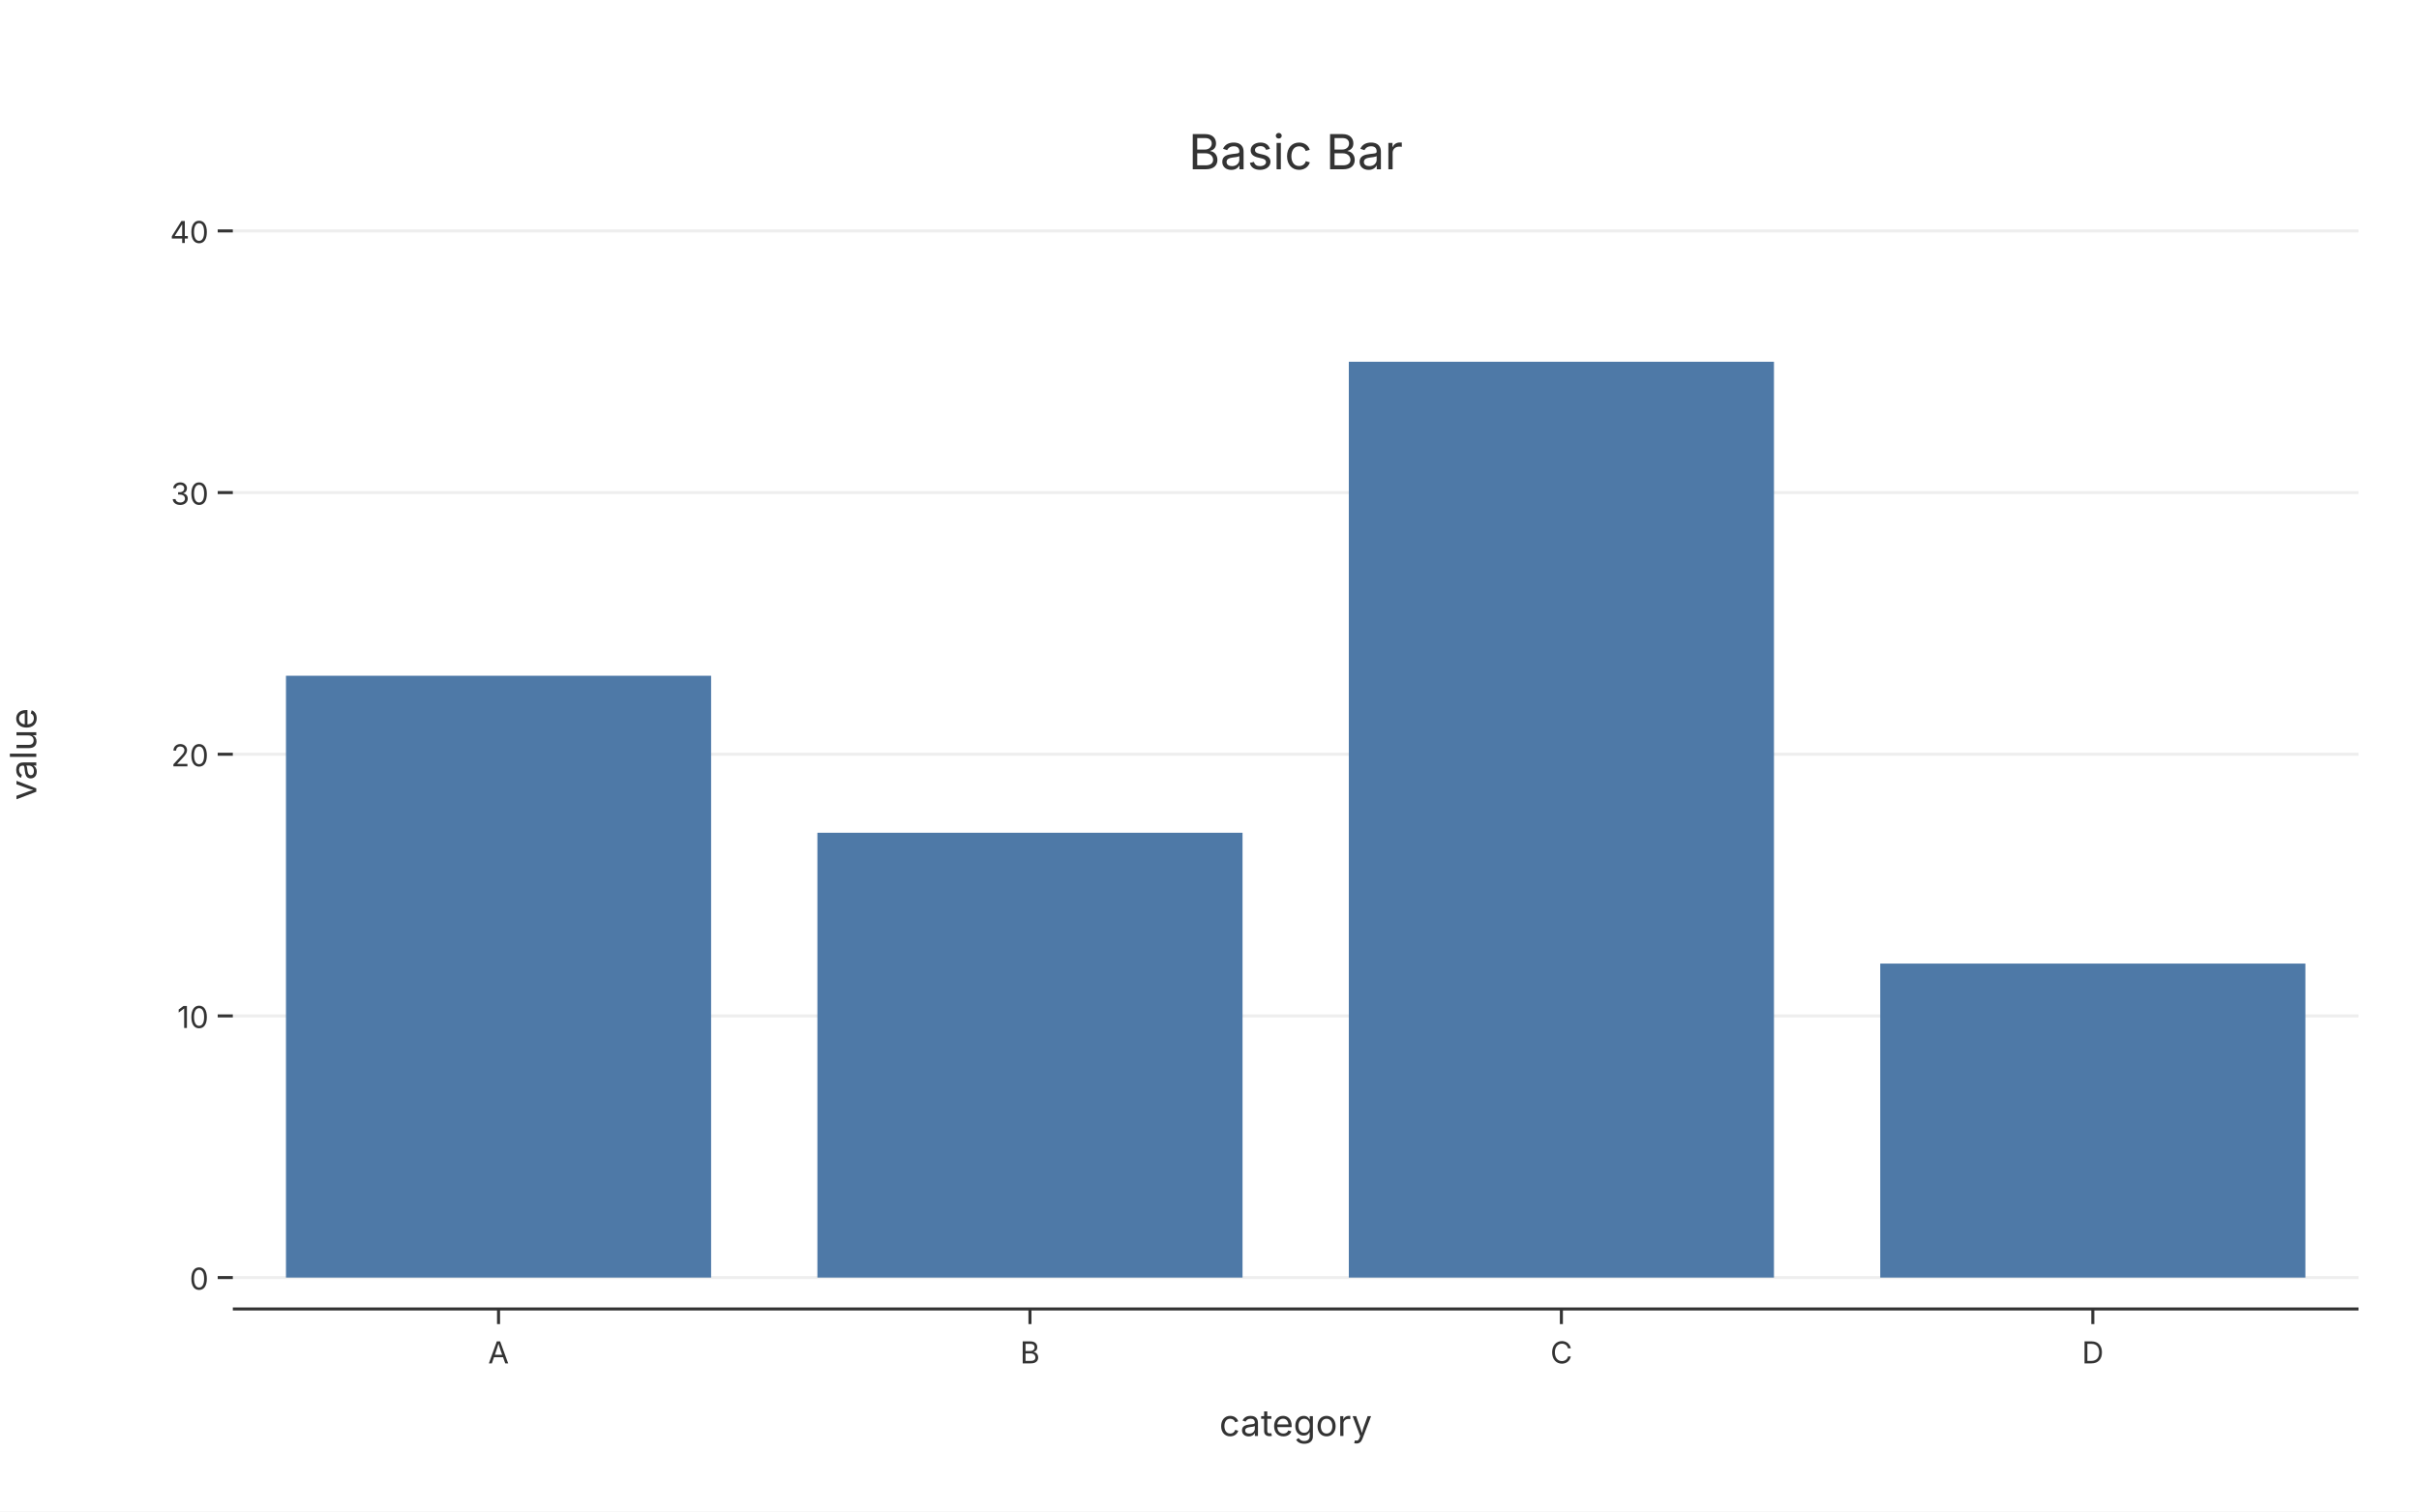
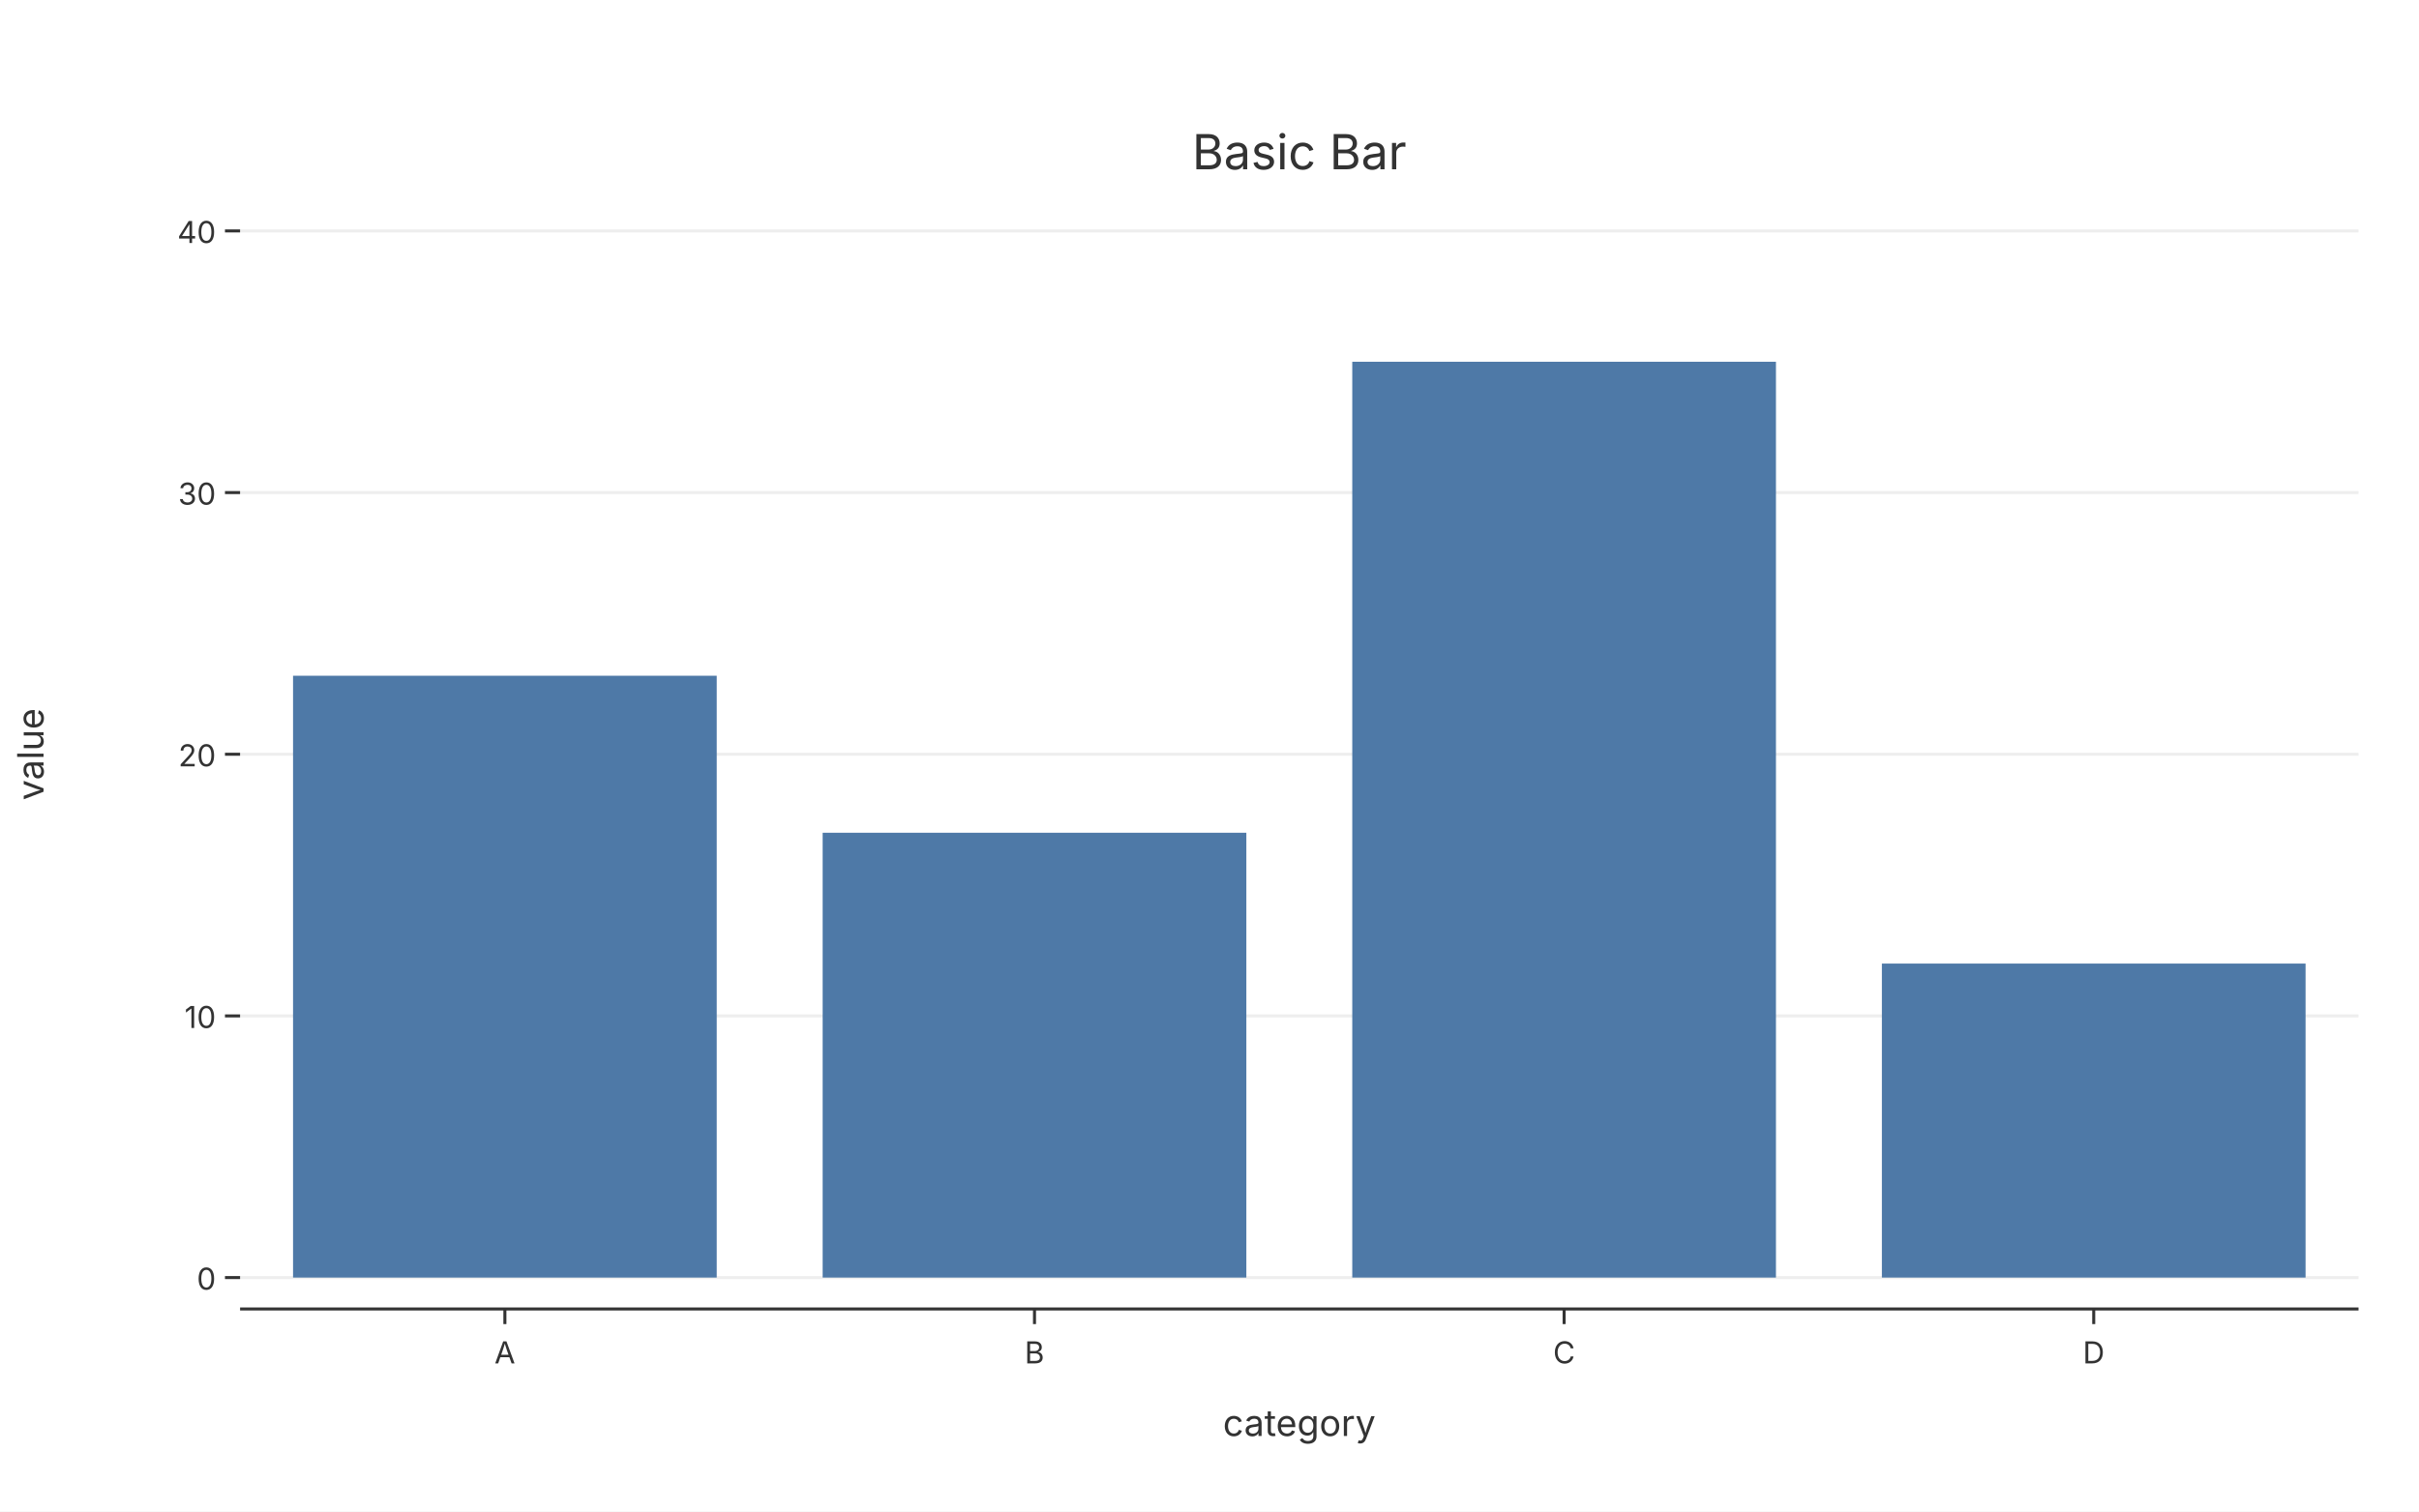
<svg xmlns="http://www.w3.org/2000/svg" width="800" height="500" viewBox="0 0 800.0 500.0">
  <defs>
    <clipPath id="plot-clip">
-       <rect x="77" y="66" width="703" height="367" />
+       <rect x="79.4" y="66" width="700.6" height="367" />
    </clipPath>
  </defs>
  <rect x="0" y="0" width="800" height="500" fill="#FFFFFF" />
-   <line x1="77" y1="422.613" x2="780" y2="422.613" stroke="#EEEEEE" stroke-width="1" />
-   <line x1="77" y1="336.057" x2="780" y2="336.057" stroke="#EEEEEE" stroke-width="1" />
-   <line x1="77" y1="249.5" x2="780" y2="249.5" stroke="#EEEEEE" stroke-width="1" />
-   <line x1="77" y1="162.943" x2="780" y2="162.943" stroke="#EEEEEE" stroke-width="1" />
-   <line x1="77" y1="76.387" x2="780" y2="76.387" stroke="#EEEEEE" stroke-width="1" />
-   <line x1="77" y1="433" x2="780" y2="433" stroke="#333333" stroke-width="1" />
+   <line x1="79.4" y1="422.613" x2="780" y2="422.613" stroke="#EEEEEE" stroke-width="1" />
+   <line x1="79.4" y1="336.057" x2="780" y2="336.057" stroke="#EEEEEE" stroke-width="1" />
+   <line x1="79.4" y1="249.5" x2="780" y2="249.5" stroke="#EEEEEE" stroke-width="1" />
+   <line x1="79.4" y1="162.943" x2="780" y2="162.943" stroke="#EEEEEE" stroke-width="1" />
+   <line x1="79.4" y1="76.387" x2="780" y2="76.387" stroke="#EEEEEE" stroke-width="1" />
+   <line x1="79.4" y1="433" x2="780" y2="433" stroke="#333333" stroke-width="1" />
  <g clip-path="url(#plot-clip)">
-     <rect x="94.575" y="223.533" width="140.6" height="199.08" fill="#4E79A7" />
-     <rect x="270.325" y="275.467" width="140.6" height="147.146" fill="#4E79A7" />
-     <rect x="446.075" y="119.665" width="140.6" height="302.948" fill="#4E79A7" />
-     <rect x="621.825" y="318.745" width="140.6" height="103.868" fill="#4E79A7" />
+     <rect x="96.915" y="223.533" width="140.12" height="199.08" fill="#4E79A7" />
+     <rect x="272.065" y="275.467" width="140.12" height="147.146" fill="#4E79A7" />
+     <rect x="447.215" y="119.665" width="140.12" height="302.948" fill="#4E79A7" />
+     <rect x="622.365" y="318.745" width="140.12" height="103.868" fill="#4E79A7" />
  </g>
-   <line x1="164.875" y1="433" x2="164.875" y2="438" stroke="#333333" stroke-width="1" />
-   <text x="164.875" y="451" font-family="Inter, Helvetica Neue, Arial, sans-serif" font-size="10" fill="#333333" text-anchor="middle">A</text>
-   <line x1="340.625" y1="433" x2="340.625" y2="438" stroke="#333333" stroke-width="1" />
-   <text x="340.625" y="451" font-family="Inter, Helvetica Neue, Arial, sans-serif" font-size="10" fill="#333333" text-anchor="middle">B</text>
-   <line x1="516.375" y1="433" x2="516.375" y2="438" stroke="#333333" stroke-width="1" />
-   <text x="516.375" y="451" font-family="Inter, Helvetica Neue, Arial, sans-serif" font-size="10" fill="#333333" text-anchor="middle">C</text>
-   <line x1="692.125" y1="433" x2="692.125" y2="438" stroke="#333333" stroke-width="1" />
-   <text x="692.125" y="451" font-family="Inter, Helvetica Neue, Arial, sans-serif" font-size="10" fill="#333333" text-anchor="middle">D</text>
-   <line x1="72" y1="422.613" x2="77" y2="422.613" stroke="#333333" stroke-width="1" />
-   <text x="69" y="426.613" font-family="Inter, Helvetica Neue, Arial, sans-serif" font-size="10" fill="#333333" text-anchor="end">0</text>
-   <line x1="72" y1="336.057" x2="77" y2="336.057" stroke="#333333" stroke-width="1" />
-   <text x="69" y="340.057" font-family="Inter, Helvetica Neue, Arial, sans-serif" font-size="10" fill="#333333" text-anchor="end">10</text>
-   <line x1="72" y1="249.5" x2="77" y2="249.5" stroke="#333333" stroke-width="1" />
-   <text x="69" y="253.5" font-family="Inter, Helvetica Neue, Arial, sans-serif" font-size="10" fill="#333333" text-anchor="end">20</text>
-   <line x1="72" y1="162.943" x2="77" y2="162.943" stroke="#333333" stroke-width="1" />
-   <text x="69" y="166.943" font-family="Inter, Helvetica Neue, Arial, sans-serif" font-size="10" fill="#333333" text-anchor="end">30</text>
-   <line x1="72" y1="76.387" x2="77" y2="76.387" stroke="#333333" stroke-width="1" />
-   <text x="69" y="80.387" font-family="Inter, Helvetica Neue, Arial, sans-serif" font-size="10" fill="#333333" text-anchor="end">40</text>
-   <text x="428.5" y="56" font-family="Inter, Helvetica Neue, Arial, sans-serif" font-size="16" fill="#333333" text-anchor="middle">Basic Bar</text>
-   <text x="428.5" y="475" font-family="Inter, Helvetica Neue, Arial, sans-serif" font-size="12" fill="#333333" text-anchor="middle">category</text>
-   <text x="12" y="249.5" font-family="Inter, Helvetica Neue, Arial, sans-serif" font-size="12" fill="#333333" text-anchor="middle" transform="rotate(-90,12,249.5)">value</text>
+   <line x1="166.975" y1="433" x2="166.975" y2="438" stroke="#333333" stroke-width="1" />
+   <text x="166.975" y="451" font-family="Inter, Helvetica Neue, Arial, sans-serif" font-size="10" fill="#333333" text-anchor="middle">A</text>
+   <line x1="342.125" y1="433" x2="342.125" y2="438" stroke="#333333" stroke-width="1" />
+   <text x="342.125" y="451" font-family="Inter, Helvetica Neue, Arial, sans-serif" font-size="10" fill="#333333" text-anchor="middle">B</text>
+   <line x1="517.275" y1="433" x2="517.275" y2="438" stroke="#333333" stroke-width="1" />
+   <text x="517.275" y="451" font-family="Inter, Helvetica Neue, Arial, sans-serif" font-size="10" fill="#333333" text-anchor="middle">C</text>
+   <line x1="692.425" y1="433" x2="692.425" y2="438" stroke="#333333" stroke-width="1" />
+   <text x="692.425" y="451" font-family="Inter, Helvetica Neue, Arial, sans-serif" font-size="10" fill="#333333" text-anchor="middle">D</text>
+   <line x1="74.4" y1="422.613" x2="79.4" y2="422.613" stroke="#333333" stroke-width="1" />
+   <text x="71.4" y="426.613" font-family="Inter, Helvetica Neue, Arial, sans-serif" font-size="10" fill="#333333" text-anchor="end">0</text>
+   <line x1="74.4" y1="336.057" x2="79.4" y2="336.057" stroke="#333333" stroke-width="1" />
+   <text x="71.4" y="340.057" font-family="Inter, Helvetica Neue, Arial, sans-serif" font-size="10" fill="#333333" text-anchor="end">10</text>
+   <line x1="74.4" y1="249.5" x2="79.4" y2="249.5" stroke="#333333" stroke-width="1" />
+   <text x="71.4" y="253.5" font-family="Inter, Helvetica Neue, Arial, sans-serif" font-size="10" fill="#333333" text-anchor="end">20</text>
+   <line x1="74.4" y1="162.943" x2="79.4" y2="162.943" stroke="#333333" stroke-width="1" />
+   <text x="71.4" y="166.943" font-family="Inter, Helvetica Neue, Arial, sans-serif" font-size="10" fill="#333333" text-anchor="end">30</text>
+   <line x1="74.4" y1="76.387" x2="79.4" y2="76.387" stroke="#333333" stroke-width="1" />
+   <text x="71.4" y="80.387" font-family="Inter, Helvetica Neue, Arial, sans-serif" font-size="10" fill="#333333" text-anchor="end">40</text>
+   <text x="429.7" y="56" font-family="Inter, Helvetica Neue, Arial, sans-serif" font-size="16" fill="#333333" text-anchor="middle">Basic Bar</text>
+   <text x="429.7" y="475" font-family="Inter, Helvetica Neue, Arial, sans-serif" font-size="12" fill="#333333" text-anchor="middle">category</text>
+   <text x="14.4" y="249.5" font-family="Inter, Helvetica Neue, Arial, sans-serif" font-size="12" fill="#333333" text-anchor="middle" transform="rotate(-90,14.4,249.5)">value</text>
</svg>
